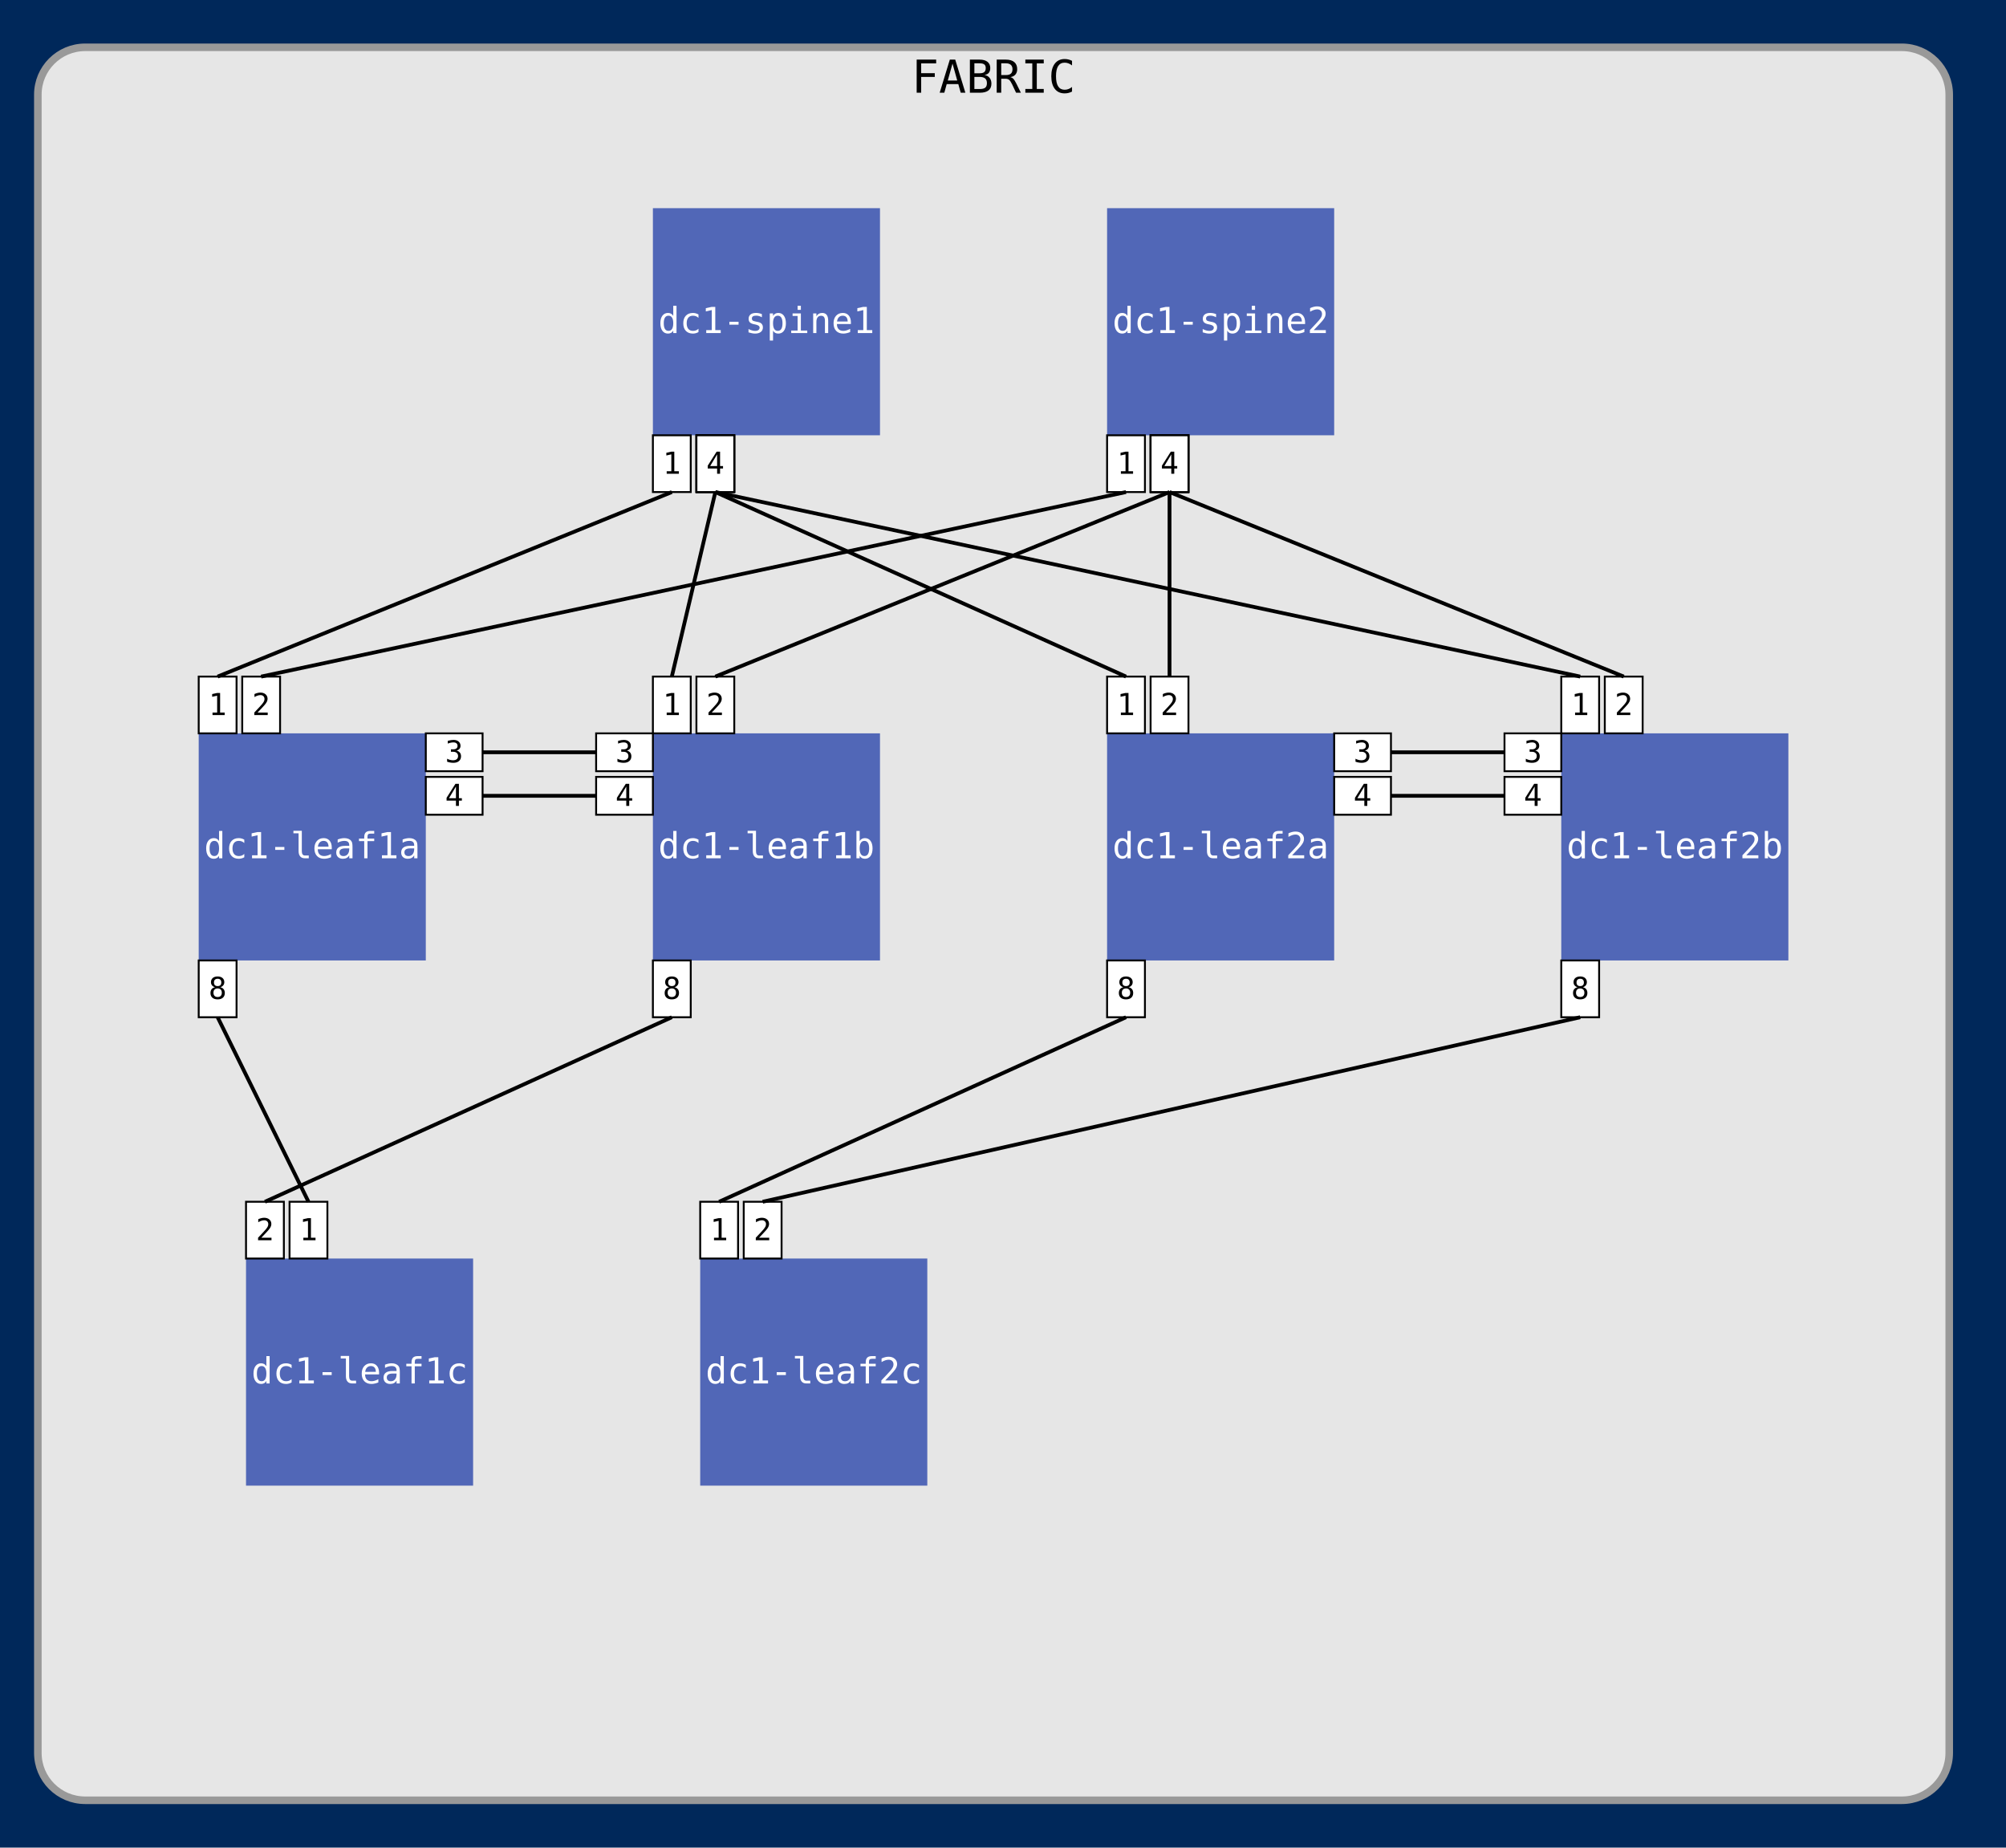
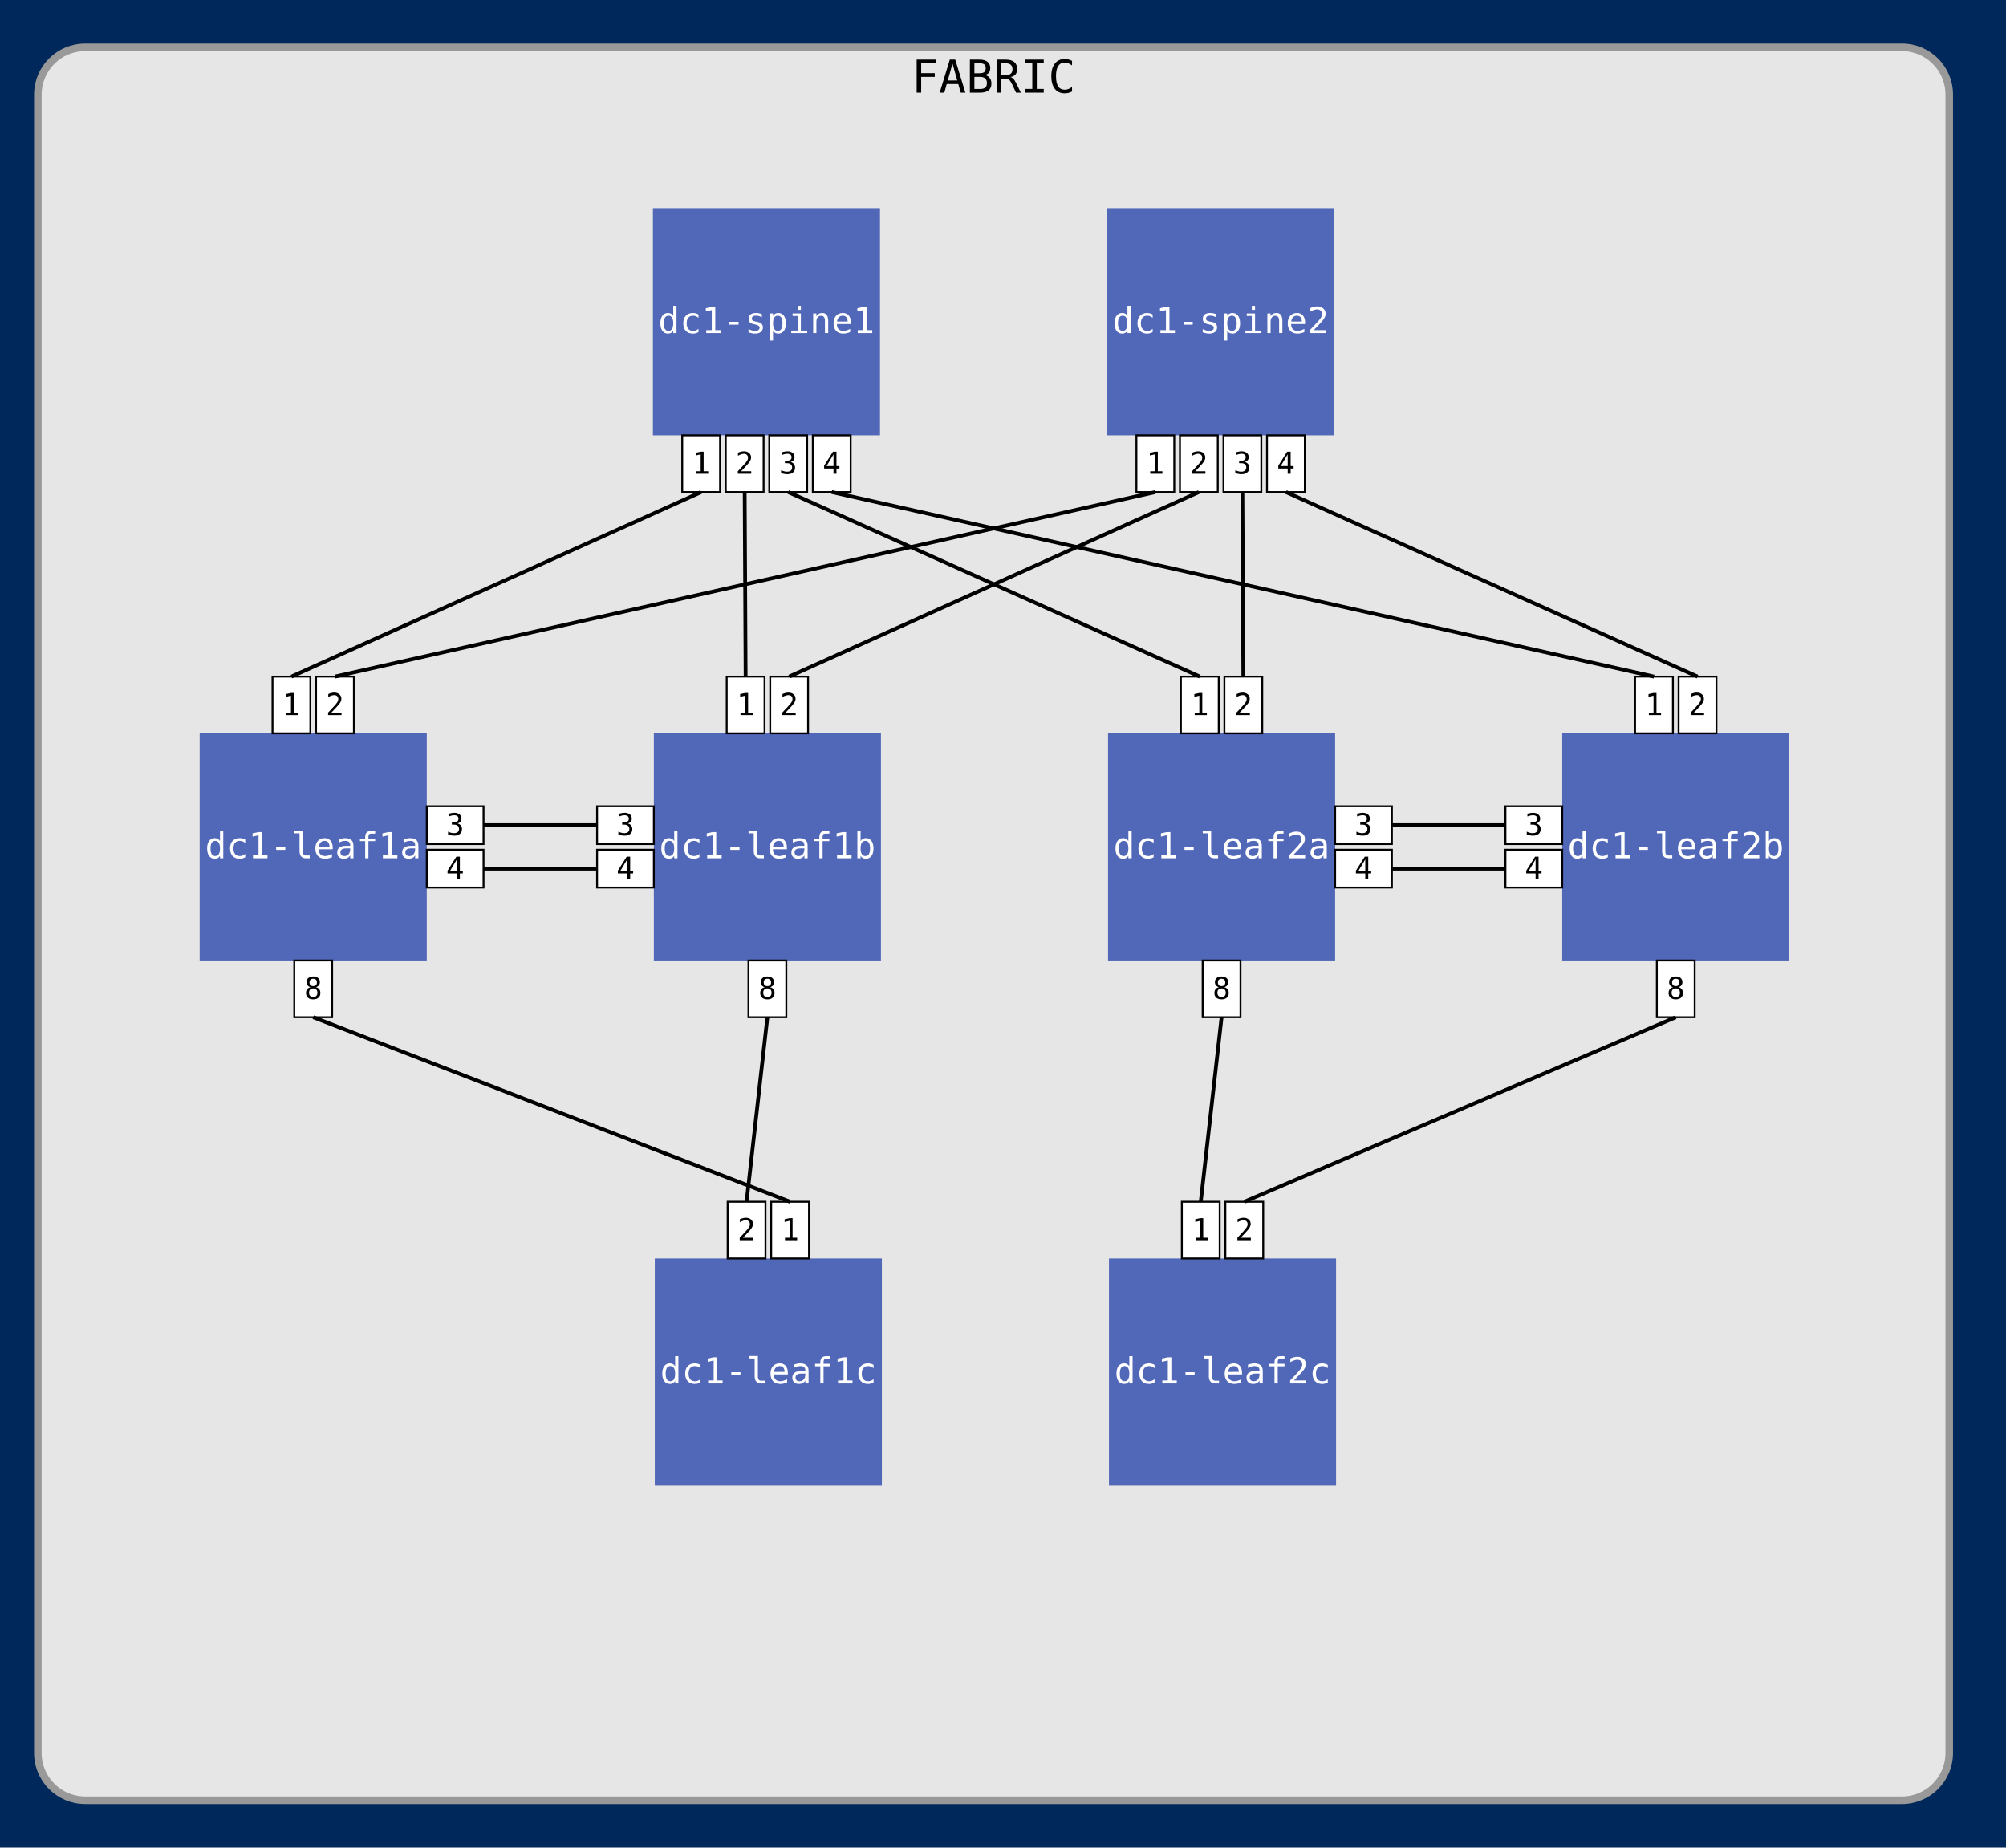
<svg xmlns="http://www.w3.org/2000/svg" width="1060" height="976.25" viewBox="0 -976.25 1060 976.25" font-family="monospace">
  <defs>
</defs>
  <rect x="0" y="-976.25" width="1060" height="976.25" fill="#00285A" />
  <rect x="20" y="-951.25" width="1010" height="926.25" fill="hsl(0, 0%, 90%)" rx="25" stroke="hsl(0, 0%, 60.0%)" stroke-width="4" />
-   <rect x="130.0" y="-311.25" width="120" height="120" fill="#5167B7" text="dc1-leaf1c" />
-   <text x="190.0" y="-245.25" font-size="19" fill="white" text-anchor="middle" dy="0em">dc1-leaf1c</text>
-   <rect x="370.0" y="-311.25" width="120" height="120" fill="#5167B7" text="dc1-leaf2c" />
-   <text x="430.0" y="-245.25" font-size="19" fill="white" text-anchor="middle" dy="0em">dc1-leaf2c</text>
-   <rect x="105.0" y="-588.75" width="120" height="120" fill="#5167B7" text="dc1-leaf1a" />
-   <text x="165.0" y="-522.75" font-size="19" fill="white" text-anchor="middle" dy="0em">dc1-leaf1a</text>
-   <rect x="345.0" y="-588.75" width="120" height="120" fill="#5167B7" text="dc1-leaf1b" />
-   <text x="405.0" y="-522.75" font-size="19" fill="white" text-anchor="middle" dy="0em">dc1-leaf1b</text>
-   <rect x="585.0" y="-588.75" width="120" height="120" fill="#5167B7" text="dc1-leaf2a" />
-   <text x="645.0" y="-522.75" font-size="19" fill="white" text-anchor="middle" dy="0em">dc1-leaf2a</text>
-   <rect x="825.0" y="-588.75" width="120" height="120" fill="#5167B7" text="dc1-leaf2b" />
-   <text x="885.0" y="-522.75" font-size="19" fill="white" text-anchor="middle" dy="0em">dc1-leaf2b</text>
+   <rect x="346.0" y="-311.25" width="120" height="120" fill="#5167B7" text="dc1-leaf1c" />
+   <text x="406.0" y="-245.25" font-size="19" fill="white" text-anchor="middle" dy="0em">dc1-leaf1c</text>
+   <rect x="586.0" y="-311.25" width="120" height="120" fill="#5167B7" text="dc1-leaf2c" />
+   <text x="646.0" y="-245.25" font-size="19" fill="white" text-anchor="middle" dy="0em">dc1-leaf2c</text>
+   <rect x="105.5" y="-588.75" width="120" height="120" fill="#5167B7" text="dc1-leaf1a" />
+   <text x="165.5" y="-522.75" font-size="19" fill="white" text-anchor="middle" dy="0em">dc1-leaf1a</text>
+   <rect x="345.5" y="-588.75" width="120" height="120" fill="#5167B7" text="dc1-leaf1b" />
+   <text x="405.5" y="-522.75" font-size="19" fill="white" text-anchor="middle" dy="0em">dc1-leaf1b</text>
+   <rect x="585.5" y="-588.75" width="120" height="120" fill="#5167B7" text="dc1-leaf2a" />
+   <text x="645.5" y="-522.75" font-size="19" fill="white" text-anchor="middle" dy="0em">dc1-leaf2a</text>
+   <rect x="825.5" y="-588.75" width="120" height="120" fill="#5167B7" text="dc1-leaf2b" />
+   <text x="885.5" y="-522.75" font-size="19" fill="white" text-anchor="middle" dy="0em">dc1-leaf2b</text>
  <rect x="345.0" y="-866.25" width="120" height="120" fill="#5167B7" text="dc1-spine1" />
  <text x="405.0" y="-800.25" font-size="19" fill="white" text-anchor="middle" dy="0em">dc1-spine1</text>
  <rect x="585.0" y="-866.25" width="120" height="120" fill="#5167B7" text="dc1-spine2" />
  <text x="645.0" y="-800.25" font-size="19" fill="white" text-anchor="middle" dy="0em">dc1-spine2</text>
-   <rect x="345.0" y="-746.25" width="20" height="30" fill="white" stroke="black" />
-   <text x="355.0" y="-725.917" font-size="16" fill="black" text-anchor="middle" dy="0em">1</text>
-   <rect x="368.0" y="-746.25" width="20" height="30" fill="white" stroke="black" />
-   <text x="378.0" y="-725.917" font-size="16" fill="black" text-anchor="middle" dy="0em">2</text>
-   <rect x="368.0" y="-746.25" width="20" height="30" fill="white" stroke="black" />
-   <text x="378.0" y="-725.917" font-size="16" fill="black" text-anchor="middle" dy="0em">3</text>
-   <rect x="368.0" y="-746.25" width="20" height="30" fill="white" stroke="black" />
-   <text x="378.0" y="-725.917" font-size="16" fill="black" text-anchor="middle" dy="0em">4</text>
-   <rect x="585.0" y="-746.25" width="20" height="30" fill="white" stroke="black" />
-   <text x="595.0" y="-725.917" font-size="16" fill="black" text-anchor="middle" dy="0em">1</text>
-   <rect x="608.0" y="-746.25" width="20" height="30" fill="white" stroke="black" />
-   <text x="618.0" y="-725.917" font-size="16" fill="black" text-anchor="middle" dy="0em">2</text>
-   <rect x="608.0" y="-746.25" width="20" height="30" fill="white" stroke="black" />
-   <text x="618.0" y="-725.917" font-size="16" fill="black" text-anchor="middle" dy="0em">3</text>
-   <rect x="608.0" y="-746.25" width="20" height="30" fill="white" stroke="black" />
-   <text x="618.0" y="-725.917" font-size="16" fill="black" text-anchor="middle" dy="0em">4</text>
-   <rect x="105.0" y="-618.75" width="20" height="30" fill="white" stroke="black" />
-   <text x="115.0" y="-598.417" font-size="16" fill="black" text-anchor="middle" dy="0em">1</text>
-   <rect x="128.0" y="-618.75" width="20" height="30" fill="white" stroke="black" />
-   <text x="138.0" y="-598.417" font-size="16" fill="black" text-anchor="middle" dy="0em">2</text>
-   <rect x="105.0" y="-468.75" width="20" height="30" fill="white" stroke="black" />
-   <text x="115.0" y="-448.417" font-size="16" fill="black" text-anchor="middle" dy="0em">8</text>
-   <rect x="225.0" y="-588.75" width="30" height="20" fill="white" stroke="black" />
-   <text x="240.0" y="-573.417" font-size="16" fill="black" text-anchor="middle" dy="0em">3</text>
-   <rect x="225.0" y="-565.75" width="30" height="20" fill="white" stroke="black" />
-   <text x="240.0" y="-550.417" font-size="16" fill="black" text-anchor="middle" dy="0em">4</text>
-   <rect x="345.0" y="-618.75" width="20" height="30" fill="white" stroke="black" />
-   <text x="355.0" y="-598.417" font-size="16" fill="black" text-anchor="middle" dy="0em">1</text>
-   <rect x="368.0" y="-618.75" width="20" height="30" fill="white" stroke="black" />
-   <text x="378.0" y="-598.417" font-size="16" fill="black" text-anchor="middle" dy="0em">2</text>
-   <rect x="345.0" y="-468.75" width="20" height="30" fill="white" stroke="black" />
-   <text x="355.0" y="-448.417" font-size="16" fill="black" text-anchor="middle" dy="0em">8</text>
-   <rect x="315.0" y="-588.75" width="30" height="20" fill="white" stroke="black" />
-   <text x="330.0" y="-573.417" font-size="16" fill="black" text-anchor="middle" dy="0em">3</text>
-   <rect x="315.0" y="-565.75" width="30" height="20" fill="white" stroke="black" />
-   <text x="330.0" y="-550.417" font-size="16" fill="black" text-anchor="middle" dy="0em">4</text>
-   <rect x="585.0" y="-618.75" width="20" height="30" fill="white" stroke="black" />
-   <text x="595.0" y="-598.417" font-size="16" fill="black" text-anchor="middle" dy="0em">1</text>
-   <rect x="608.0" y="-618.75" width="20" height="30" fill="white" stroke="black" />
-   <text x="618.0" y="-598.417" font-size="16" fill="black" text-anchor="middle" dy="0em">2</text>
-   <rect x="585.0" y="-468.75" width="20" height="30" fill="white" stroke="black" />
-   <text x="595.0" y="-448.417" font-size="16" fill="black" text-anchor="middle" dy="0em">8</text>
-   <rect x="705.0" y="-588.75" width="30" height="20" fill="white" stroke="black" />
-   <text x="720.0" y="-573.417" font-size="16" fill="black" text-anchor="middle" dy="0em">3</text>
-   <rect x="705.0" y="-565.75" width="30" height="20" fill="white" stroke="black" />
-   <text x="720.0" y="-550.417" font-size="16" fill="black" text-anchor="middle" dy="0em">4</text>
-   <rect x="825.0" y="-618.75" width="20" height="30" fill="white" stroke="black" />
-   <text x="835.0" y="-598.417" font-size="16" fill="black" text-anchor="middle" dy="0em">1</text>
-   <rect x="848.0" y="-618.75" width="20" height="30" fill="white" stroke="black" />
-   <text x="858.0" y="-598.417" font-size="16" fill="black" text-anchor="middle" dy="0em">2</text>
-   <rect x="825.0" y="-468.75" width="20" height="30" fill="white" stroke="black" />
-   <text x="835.0" y="-448.417" font-size="16" fill="black" text-anchor="middle" dy="0em">8</text>
-   <rect x="795.0" y="-588.75" width="30" height="20" fill="white" stroke="black" />
-   <text x="810.0" y="-573.417" font-size="16" fill="black" text-anchor="middle" dy="0em">3</text>
-   <rect x="795.0" y="-565.75" width="30" height="20" fill="white" stroke="black" />
-   <text x="810.0" y="-550.417" font-size="16" fill="black" text-anchor="middle" dy="0em">4</text>
-   <rect x="130.0" y="-341.25" width="20" height="30" fill="white" stroke="black" />
-   <text x="140.0" y="-320.917" font-size="16" fill="black" text-anchor="middle" dy="0em">2</text>
-   <rect x="153.0" y="-341.25" width="20" height="30" fill="white" stroke="black" />
-   <text x="163.0" y="-320.917" font-size="16" fill="black" text-anchor="middle" dy="0em">1</text>
-   <rect x="370.0" y="-341.25" width="20" height="30" fill="white" stroke="black" />
-   <text x="380.0" y="-320.917" font-size="16" fill="black" text-anchor="middle" dy="0em">1</text>
-   <rect x="393.0" y="-341.25" width="20" height="30" fill="white" stroke="black" />
-   <text x="403.0" y="-320.917" font-size="16" fill="black" text-anchor="middle" dy="0em">2</text>
-   <path d="M355.0,-716.25 L115.0,-618.75" stroke="black" stroke-width="2" />
-   <path d="M378.0,-716.25 L355.0,-618.75" stroke="black" stroke-width="2" />
-   <path d="M378.0,-716.25 L595.0,-618.75" stroke="black" stroke-width="2" />
-   <path d="M378.0,-716.25 L835.0,-618.75" stroke="black" stroke-width="2" />
-   <path d="M595.0,-716.25 L138.0,-618.75" stroke="black" stroke-width="2" />
-   <path d="M618.0,-716.25 L378.0,-618.75" stroke="black" stroke-width="2" />
-   <path d="M618.0,-716.25 L618.0,-618.75" stroke="black" stroke-width="2" />
-   <path d="M618.0,-716.25 L858.0,-618.75" stroke="black" stroke-width="2" />
-   <path d="M315.0,-578.75 L255.0,-578.75" stroke="black" stroke-width="2" />
-   <path d="M315.0,-555.75 L255.0,-555.75" stroke="black" stroke-width="2" />
-   <path d="M355.0,-438.75 L140.0,-341.25" stroke="black" stroke-width="2" />
-   <path d="M163.0,-341.25 L115.0,-438.75" stroke="black" stroke-width="2" />
-   <path d="M735.0,-578.75 L795.0,-578.75" stroke="black" stroke-width="2" />
-   <path d="M735.0,-555.75 L795.0,-555.75" stroke="black" stroke-width="2" />
-   <path d="M595.0,-438.75 L380.0,-341.25" stroke="black" stroke-width="2" />
-   <path d="M835.0,-438.75 L403.0,-341.25" stroke="black" stroke-width="2" />
+   <rect x="360.5" y="-746.25" width="20" height="30" fill="white" stroke="black" />
+   <text x="370.5" y="-725.917" font-size="16" fill="black" text-anchor="middle" dy="0em">1</text>
+   <rect x="383.5" y="-746.25" width="20" height="30" fill="white" stroke="black" />
+   <text x="393.5" y="-725.917" font-size="16" fill="black" text-anchor="middle" dy="0em">2</text>
+   <rect x="406.5" y="-746.25" width="20" height="30" fill="white" stroke="black" />
+   <text x="416.5" y="-725.917" font-size="16" fill="black" text-anchor="middle" dy="0em">3</text>
+   <rect x="429.5" y="-746.25" width="20" height="30" fill="white" stroke="black" />
+   <text x="439.5" y="-725.917" font-size="16" fill="black" text-anchor="middle" dy="0em">4</text>
+   <rect x="600.5" y="-746.25" width="20" height="30" fill="white" stroke="black" />
+   <text x="610.5" y="-725.917" font-size="16" fill="black" text-anchor="middle" dy="0em">1</text>
+   <rect x="623.5" y="-746.25" width="20" height="30" fill="white" stroke="black" />
+   <text x="633.5" y="-725.917" font-size="16" fill="black" text-anchor="middle" dy="0em">2</text>
+   <rect x="646.5" y="-746.25" width="20" height="30" fill="white" stroke="black" />
+   <text x="656.5" y="-725.917" font-size="16" fill="black" text-anchor="middle" dy="0em">3</text>
+   <rect x="669.5" y="-746.25" width="20" height="30" fill="white" stroke="black" />
+   <text x="679.5" y="-725.917" font-size="16" fill="black" text-anchor="middle" dy="0em">4</text>
+   <rect x="144.0" y="-618.75" width="20" height="30" fill="white" stroke="black" />
+   <text x="154.0" y="-598.417" font-size="16" fill="black" text-anchor="middle" dy="0em">1</text>
+   <rect x="167.0" y="-618.75" width="20" height="30" fill="white" stroke="black" />
+   <text x="177.0" y="-598.417" font-size="16" fill="black" text-anchor="middle" dy="0em">2</text>
+   <rect x="155.5" y="-468.75" width="20" height="30" fill="white" stroke="black" />
+   <text x="165.5" y="-448.417" font-size="16" fill="black" text-anchor="middle" dy="0em">8</text>
+   <rect x="225.5" y="-550.25" width="30" height="20" fill="white" stroke="black" />
+   <text x="240.5" y="-534.917" font-size="16" fill="black" text-anchor="middle" dy="0em">3</text>
+   <rect x="225.5" y="-527.25" width="30" height="20" fill="white" stroke="black" />
+   <text x="240.5" y="-511.917" font-size="16" fill="black" text-anchor="middle" dy="0em">4</text>
+   <rect x="384.0" y="-618.75" width="20" height="30" fill="white" stroke="black" />
+   <text x="394.0" y="-598.417" font-size="16" fill="black" text-anchor="middle" dy="0em">1</text>
+   <rect x="407.0" y="-618.75" width="20" height="30" fill="white" stroke="black" />
+   <text x="417.0" y="-598.417" font-size="16" fill="black" text-anchor="middle" dy="0em">2</text>
+   <rect x="395.5" y="-468.75" width="20" height="30" fill="white" stroke="black" />
+   <text x="405.5" y="-448.417" font-size="16" fill="black" text-anchor="middle" dy="0em">8</text>
+   <rect x="315.5" y="-550.25" width="30" height="20" fill="white" stroke="black" />
+   <text x="330.5" y="-534.917" font-size="16" fill="black" text-anchor="middle" dy="0em">3</text>
+   <rect x="315.5" y="-527.25" width="30" height="20" fill="white" stroke="black" />
+   <text x="330.5" y="-511.917" font-size="16" fill="black" text-anchor="middle" dy="0em">4</text>
+   <rect x="624.0" y="-618.75" width="20" height="30" fill="white" stroke="black" />
+   <text x="634.0" y="-598.417" font-size="16" fill="black" text-anchor="middle" dy="0em">1</text>
+   <rect x="647.0" y="-618.75" width="20" height="30" fill="white" stroke="black" />
+   <text x="657.0" y="-598.417" font-size="16" fill="black" text-anchor="middle" dy="0em">2</text>
+   <rect x="635.5" y="-468.75" width="20" height="30" fill="white" stroke="black" />
+   <text x="645.5" y="-448.417" font-size="16" fill="black" text-anchor="middle" dy="0em">8</text>
+   <rect x="705.5" y="-550.25" width="30" height="20" fill="white" stroke="black" />
+   <text x="720.5" y="-534.917" font-size="16" fill="black" text-anchor="middle" dy="0em">3</text>
+   <rect x="705.5" y="-527.25" width="30" height="20" fill="white" stroke="black" />
+   <text x="720.5" y="-511.917" font-size="16" fill="black" text-anchor="middle" dy="0em">4</text>
+   <rect x="864.0" y="-618.75" width="20" height="30" fill="white" stroke="black" />
+   <text x="874.0" y="-598.417" font-size="16" fill="black" text-anchor="middle" dy="0em">1</text>
+   <rect x="887.0" y="-618.75" width="20" height="30" fill="white" stroke="black" />
+   <text x="897.0" y="-598.417" font-size="16" fill="black" text-anchor="middle" dy="0em">2</text>
+   <rect x="875.5" y="-468.75" width="20" height="30" fill="white" stroke="black" />
+   <text x="885.5" y="-448.417" font-size="16" fill="black" text-anchor="middle" dy="0em">8</text>
+   <rect x="795.5" y="-550.25" width="30" height="20" fill="white" stroke="black" />
+   <text x="810.5" y="-534.917" font-size="16" fill="black" text-anchor="middle" dy="0em">3</text>
+   <rect x="795.5" y="-527.25" width="30" height="20" fill="white" stroke="black" />
+   <text x="810.5" y="-511.917" font-size="16" fill="black" text-anchor="middle" dy="0em">4</text>
+   <rect x="384.5" y="-341.25" width="20" height="30" fill="white" stroke="black" />
+   <text x="394.5" y="-320.917" font-size="16" fill="black" text-anchor="middle" dy="0em">2</text>
+   <rect x="407.5" y="-341.25" width="20" height="30" fill="white" stroke="black" />
+   <text x="417.5" y="-320.917" font-size="16" fill="black" text-anchor="middle" dy="0em">1</text>
+   <rect x="624.5" y="-341.25" width="20" height="30" fill="white" stroke="black" />
+   <text x="634.5" y="-320.917" font-size="16" fill="black" text-anchor="middle" dy="0em">1</text>
+   <rect x="647.5" y="-341.25" width="20" height="30" fill="white" stroke="black" />
+   <text x="657.5" y="-320.917" font-size="16" fill="black" text-anchor="middle" dy="0em">2</text>
+   <path d="M370.5,-716.25 L154.0,-618.75" stroke="black" stroke-width="2" />
+   <path d="M393.5,-716.25 L394.0,-618.75" stroke="black" stroke-width="2" />
+   <path d="M416.5,-716.25 L634.0,-618.75" stroke="black" stroke-width="2" />
+   <path d="M439.5,-716.25 L874.0,-618.75" stroke="black" stroke-width="2" />
+   <path d="M610.5,-716.25 L177.0,-618.75" stroke="black" stroke-width="2" />
+   <path d="M633.5,-716.25 L417.0,-618.75" stroke="black" stroke-width="2" />
+   <path d="M656.5,-716.25 L657.0,-618.75" stroke="black" stroke-width="2" />
+   <path d="M679.5,-716.25 L897.0,-618.75" stroke="black" stroke-width="2" />
+   <path d="M315.5,-540.25 L255.5,-540.25" stroke="black" stroke-width="2" />
+   <path d="M315.5,-517.25 L255.5,-517.25" stroke="black" stroke-width="2" />
+   <path d="M405.5,-438.75 L394.5,-341.25" stroke="black" stroke-width="2" />
+   <path d="M417.5,-341.25 L165.5,-438.75" stroke="black" stroke-width="2" />
+   <path d="M735.5,-540.25 L795.5,-540.25" stroke="black" stroke-width="2" />
+   <path d="M735.5,-517.25 L795.5,-517.25" stroke="black" stroke-width="2" />
+   <path d="M645.5,-438.75 L634.5,-341.25" stroke="black" stroke-width="2" />
+   <path d="M885.5,-438.75 L657.5,-341.25" stroke="black" stroke-width="2" />
  <rect x="480.36" y="-947.25" width="89.28" height="23" fill="hsl(0, 0%, 90%)" />
  <text x="525.0" y="-927.25" font-size="24" fill="black" text-anchor="middle" dy="0em">FABRIC</text>
</svg>
